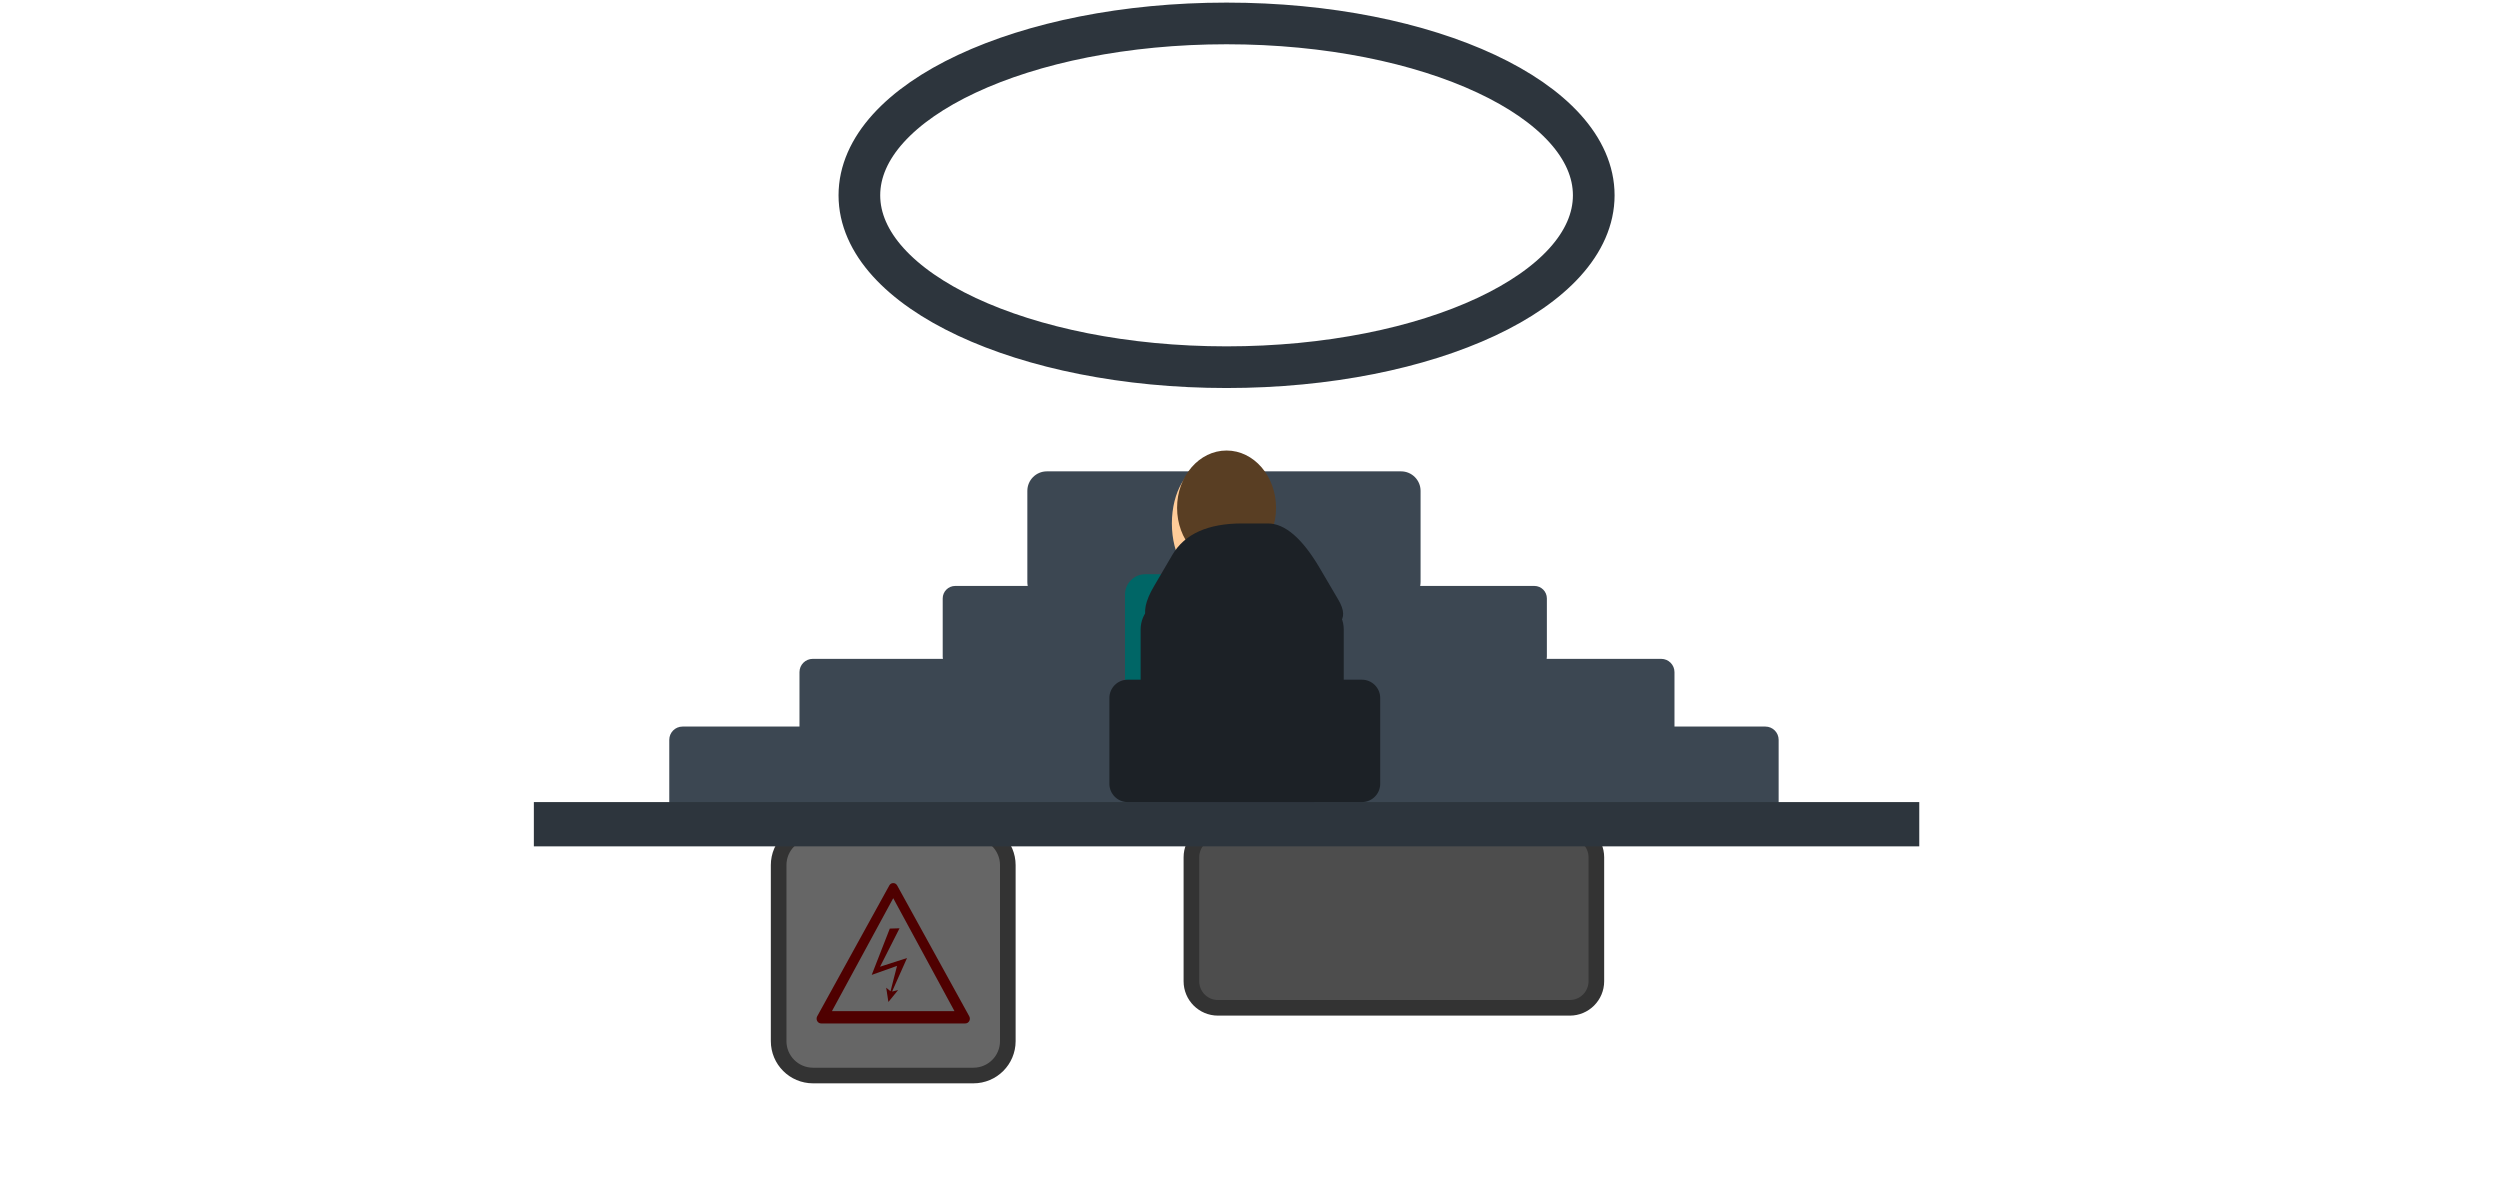
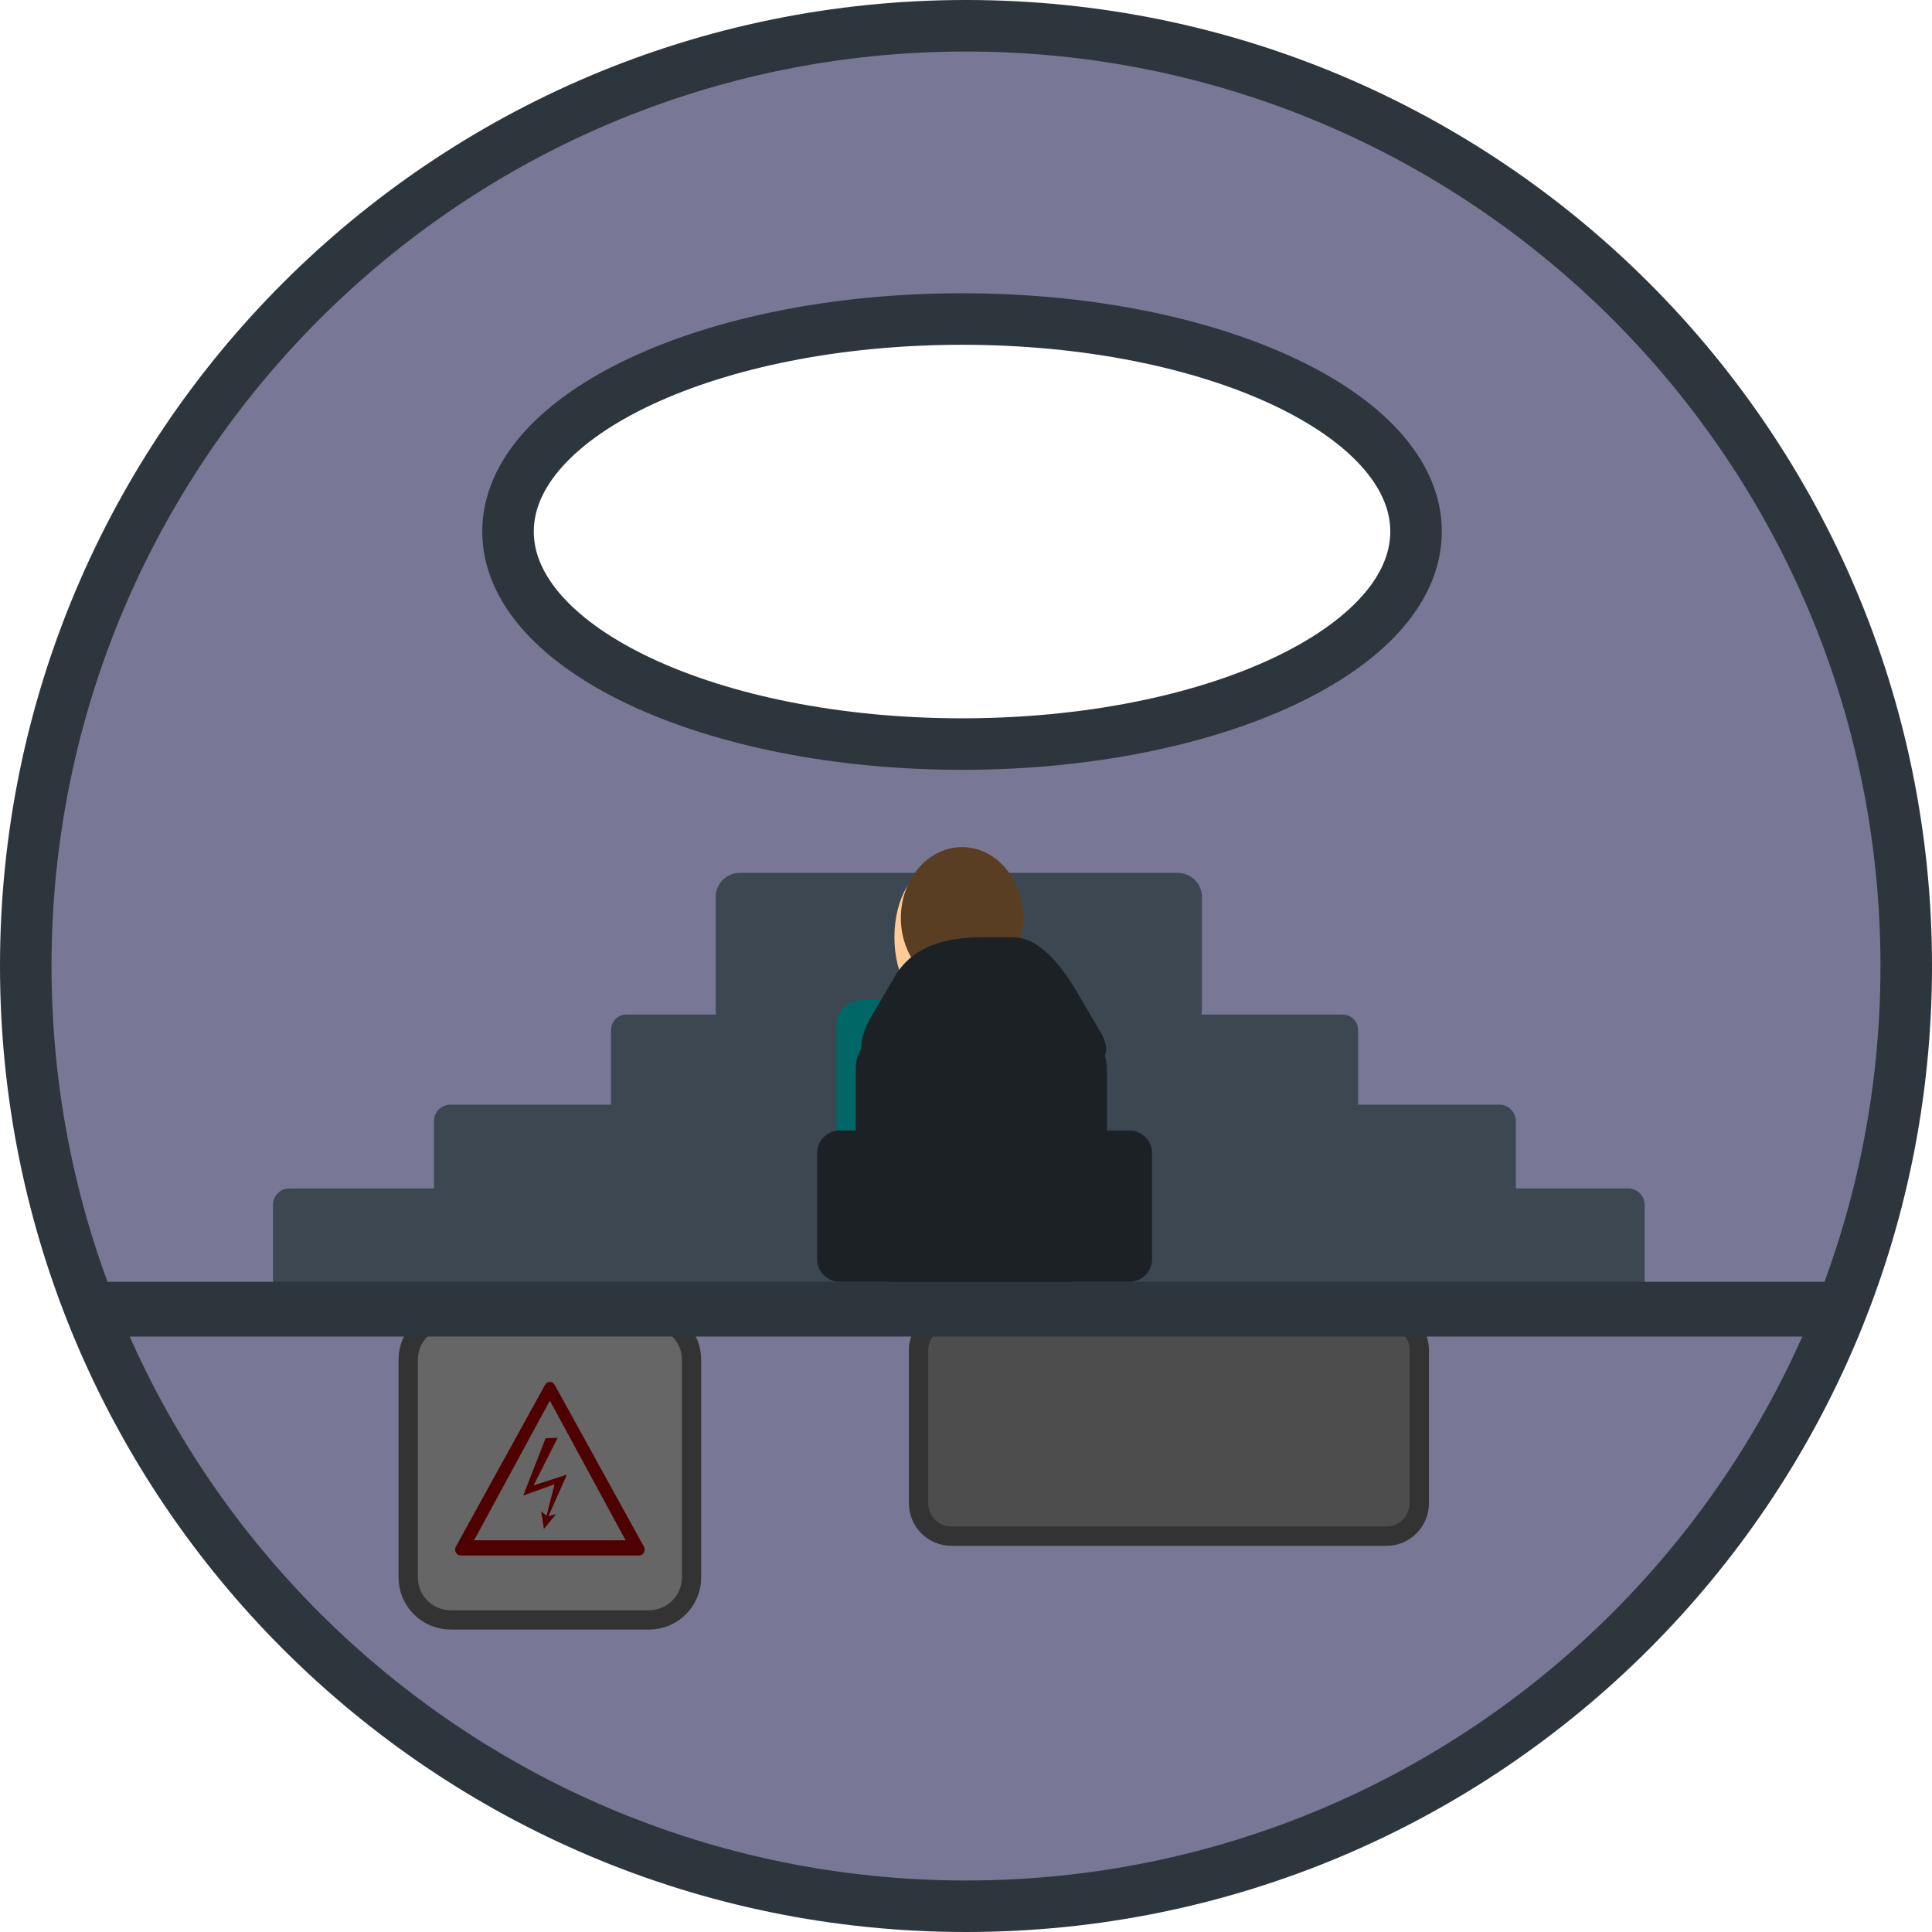
- <svg xmlns="http://www.w3.org/2000/svg" version="1.1" width="480px" height="229px" viewBox="-0.5 -0.5 480 229" content="&lt;mxfile host=&quot;Electron&quot; modified=&quot;2023-09-20T23:10:12.251Z&quot; agent=&quot;Mozilla/5.0 (Windows NT 10.0; Win64; x64) AppleWebKit/537.36 (KHTML, like Gecko) draw.io/21.6.1 Chrome/112.0.561.204 Electron/24.6.1 Safari/537.36&quot; etag=&quot;XPU6zinB8-WYmDQba_f5&quot; version=&quot;21.6.1&quot; type=&quot;device&quot;&gt;&#10;  &lt;diagram name=&quot;Page-1&quot; id=&quot;YkJ-VEs5GkpDH7er21Qx&quot;&gt;&#10;    &lt;mxGraphModel dx=&quot;2006&quot; dy=&quot;1163&quot; grid=&quot;1&quot; gridSize=&quot;10&quot; guides=&quot;0&quot; tooltips=&quot;1&quot; connect=&quot;1&quot; arrows=&quot;1&quot; fold=&quot;1&quot; page=&quot;1&quot; pageScale=&quot;1&quot; pageWidth=&quot;1169&quot; pageHeight=&quot;827&quot; background=&quot;none&quot; math=&quot;0&quot; shadow=&quot;0&quot;&gt;&#10;      &lt;root&gt;&#10;        &lt;mxCell id=&quot;0&quot; /&gt;&#10;        &lt;mxCell id=&quot;1&quot; parent=&quot;0&quot; /&gt;&#10;        &lt;mxCell id=&quot;ZbHjnFFa51J2TaqhgyNv-6&quot; value=&quot;&quot; style=&quot;rounded=0;whiteSpace=wrap;html=1;fillColor=#2D353D;fontColor=#ffffff;strokeColor=none;&quot; parent=&quot;1&quot; vertex=&quot;1&quot;&gt;&#10;          &lt;mxGeometry x=&quot;4&quot; y=&quot;225&quot; width=&quot;478&quot; height=&quot;15&quot; as=&quot;geometry&quot; /&gt;&#10;        &lt;/mxCell&gt;&#10;        &lt;mxCell id=&quot;ZbHjnFFa51J2TaqhgyNv-5&quot; value=&quot;&quot; style=&quot;rounded=0;whiteSpace=wrap;html=1;fillColor=#2D353D;fontColor=#ffffff;strokeColor=none;&quot; parent=&quot;1&quot; vertex=&quot;1&quot;&gt;&#10;          &lt;mxGeometry x=&quot;2&quot; y=&quot;250&quot; width=&quot;480&quot; height=&quot;15&quot; as=&quot;geometry&quot; /&gt;&#10;        &lt;/mxCell&gt;&#10;        &lt;mxCell id=&quot;ZbHjnFFa51J2TaqhgyNv-35&quot; value=&quot;&quot; style=&quot;rounded=1;whiteSpace=wrap;html=1;strokeColor=none;fillColor=#3C4752;&quot; parent=&quot;1&quot; vertex=&quot;1&quot;&gt;&#10;          &lt;mxGeometry x=&quot;155&quot; y=&quot;162&quot; width=&quot;168&quot; height=&quot;17&quot; as=&quot;geometry&quot; /&gt;&#10;        &lt;/mxCell&gt;&#10;        &lt;mxCell id=&quot;ZbHjnFFa51J2TaqhgyNv-8&quot; value=&quot;&quot; style=&quot;ellipse;whiteSpace=wrap;html=1;strokeWidth=8;strokeColor=#2D353D;fillColor=none;&quot; parent=&quot;1&quot; vertex=&quot;1&quot;&gt;&#10;          &lt;mxGeometry x=&quot;166.5&quot; y=&quot;40&quot; width=&quot;141&quot; height=&quot;66&quot; as=&quot;geometry&quot; /&gt;&#10;        &lt;/mxCell&gt;&#10;        &lt;mxCell id=&quot;ZbHjnFFa51J2TaqhgyNv-54&quot; value=&quot;&quot; style=&quot;rounded=1;whiteSpace=wrap;html=1;strokeColor=#333333;fillColor=#666666;strokeWidth=3;&quot; parent=&quot;1&quot; vertex=&quot;1&quot;&gt;&#10;          &lt;mxGeometry x=&quot;151&quot; y=&quot;195&quot; width=&quot;44&quot; height=&quot;47&quot; as=&quot;geometry&quot; /&gt;&#10;        &lt;/mxCell&gt;&#10;        &lt;mxCell id=&quot;ZbHjnFFa51J2TaqhgyNv-55&quot; value=&quot;&quot; style=&quot;rounded=1;whiteSpace=wrap;html=1;strokeColor=#333333;fillColor=#4D4D4D;strokeWidth=3;&quot; parent=&quot;1&quot; vertex=&quot;1&quot;&gt;&#10;          &lt;mxGeometry x=&quot;230.25&quot; y=&quot;195&quot; width=&quot;77.75&quot; height=&quot;34&quot; as=&quot;geometry&quot; /&gt;&#10;        &lt;/mxCell&gt;&#10;        &lt;mxCell id=&quot;ZbHjnFFa51J2TaqhgyNv-51&quot; value=&quot;&quot; style=&quot;rounded=1;whiteSpace=wrap;html=1;strokeColor=none;fillColor=#3C4752;&quot; parent=&quot;1&quot; vertex=&quot;1&quot;&gt;&#10;          &lt;mxGeometry x=&quot;130&quot; y=&quot;175&quot; width=&quot;213&quot; height=&quot;17&quot; as=&quot;geometry&quot; /&gt;&#10;        &lt;/mxCell&gt;&#10;        &lt;mxCell id=&quot;ZbHjnFFa51J2TaqhgyNv-10&quot; value=&quot;&quot; style=&quot;rounded=0;whiteSpace=wrap;html=1;fillColor=#2D353D;fontColor=#ffffff;strokeColor=none;&quot; parent=&quot;1&quot; vertex=&quot;1&quot;&gt;&#10;          &lt;mxGeometry x=&quot;104&quot; y=&quot;189.5&quot; width=&quot;266&quot; height=&quot;8.5&quot; as=&quot;geometry&quot; /&gt;&#10;        &lt;/mxCell&gt;&#10;        &lt;mxCell id=&quot;ZbHjnFFa51J2TaqhgyNv-17&quot; value=&quot;&quot; style=&quot;shape=mxgraph.signs.safety.high_voltage_3;html=1;pointerEvents=1;fillColor=#4F0000;strokeColor=none;verticalLabelPosition=bottom;verticalAlign=top;align=center;sketch=0;&quot; parent=&quot;1&quot; vertex=&quot;1&quot;&gt;&#10;          &lt;mxGeometry x=&quot;158.25&quot; y=&quot;205&quot; width=&quot;29.5&quot; height=&quot;27&quot; as=&quot;geometry&quot; /&gt;&#10;        &lt;/mxCell&gt;&#10;        &lt;mxCell id=&quot;ZbHjnFFa51J2TaqhgyNv-36&quot; value=&quot;&quot; style=&quot;rounded=1;whiteSpace=wrap;html=1;strokeColor=none;fillColor=#3C4752;&quot; parent=&quot;1&quot; vertex=&quot;1&quot;&gt;&#10;          &lt;mxGeometry x=&quot;182.5&quot; y=&quot;148&quot; width=&quot;116&quot; height=&quot;16&quot; as=&quot;geometry&quot; /&gt;&#10;        &lt;/mxCell&gt;&#10;        &lt;mxCell id=&quot;ZbHjnFFa51J2TaqhgyNv-53&quot; value=&quot;&quot; style=&quot;rounded=1;whiteSpace=wrap;html=1;strokeColor=none;fillColor=#3C4752;&quot; parent=&quot;1&quot; vertex=&quot;1&quot;&gt;&#10;          &lt;mxGeometry x=&quot;198.75&quot; y=&quot;126&quot; width=&quot;75.5&quot; height=&quot;25&quot; as=&quot;geometry&quot; /&gt;&#10;        &lt;/mxCell&gt;&#10;        &lt;mxCell id=&quot;ZbHjnFFa51J2TaqhgyNv-49&quot; value=&quot;&quot; style=&quot;group&quot; parent=&quot;1&quot; vertex=&quot;1&quot; connectable=&quot;0&quot;&gt;&#10;          &lt;mxGeometry x=&quot;214.5&quot; y=&quot;122&quot; width=&quot;90.5&quot; height=&quot;67.5&quot; as=&quot;geometry&quot; /&gt;&#10;        &lt;/mxCell&gt;&#10;        &lt;mxCell id=&quot;ZbHjnFFa51J2TaqhgyNv-48&quot; value=&quot;&quot; style=&quot;group&quot; parent=&quot;ZbHjnFFa51J2TaqhgyNv-49&quot; vertex=&quot;1&quot; connectable=&quot;0&quot;&gt;&#10;          &lt;mxGeometry x=&quot;1&quot; width=&quot;89.5&quot; height=&quot;57.75&quot; as=&quot;geometry&quot; /&gt;&#10;        &lt;/mxCell&gt;&#10;        &lt;mxCell id=&quot;ZbHjnFFa51J2TaqhgyNv-43&quot; value=&quot;&quot; style=&quot;ellipse;whiteSpace=wrap;html=1;strokeColor=none;fillColor=#FFCC99;container=0;&quot; parent=&quot;ZbHjnFFa51J2TaqhgyNv-48&quot; vertex=&quot;1&quot;&gt;&#10;          &lt;mxGeometry x=&quot;11&quot; y=&quot;3&quot; width=&quot;13&quot; height=&quot;22&quot; as=&quot;geometry&quot; /&gt;&#10;        &lt;/mxCell&gt;&#10;        &lt;mxCell id=&quot;ZbHjnFFa51J2TaqhgyNv-44&quot; value=&quot;&quot; style=&quot;rounded=1;whiteSpace=wrap;html=1;fillColor=#006666;fontColor=#ffffff;strokeColor=none;container=0;&quot; parent=&quot;ZbHjnFFa51J2TaqhgyNv-48&quot; vertex=&quot;1&quot;&gt;&#10;          &lt;mxGeometry x=&quot;2&quot; y=&quot;23.75&quot; width=&quot;26&quot; height=&quot;34&quot; as=&quot;geometry&quot; /&gt;&#10;        &lt;/mxCell&gt;&#10;        &lt;mxCell id=&quot;ZbHjnFFa51J2TaqhgyNv-42&quot; value=&quot;&quot; style=&quot;ellipse;whiteSpace=wrap;html=1;strokeColor=none;fillColor=#593E23;&quot; parent=&quot;ZbHjnFFa51J2TaqhgyNv-48&quot; vertex=&quot;1&quot;&gt;&#10;          &lt;mxGeometry x=&quot;12&quot; width=&quot;19&quot; height=&quot;22&quot; as=&quot;geometry&quot; /&gt;&#10;        &lt;/mxCell&gt;&#10;        &lt;mxCell id=&quot;ZbHjnFFa51J2TaqhgyNv-34&quot; value=&quot;&quot; style=&quot;rounded=1;whiteSpace=wrap;html=1;strokeColor=none;fillColor=#1C2126;&quot; parent=&quot;ZbHjnFFa51J2TaqhgyNv-49&quot; vertex=&quot;1&quot;&gt;&#10;          &lt;mxGeometry x=&quot;6&quot; y=&quot;28.5&quot; width=&quot;39&quot; height=&quot;39&quot; as=&quot;geometry&quot; /&gt;&#10;        &lt;/mxCell&gt;&#10;        &lt;mxCell id=&quot;ZbHjnFFa51J2TaqhgyNv-37&quot; value=&quot;&quot; style=&quot;shape=trapezoid;perimeter=trapezoidPerimeter;whiteSpace=wrap;html=1;fixedSize=1;strokeColor=none;fillColor=#1C2126;size=12.143;rounded=1;&quot; parent=&quot;ZbHjnFFa51J2TaqhgyNv-49&quot; vertex=&quot;1&quot;&gt;&#10;          &lt;mxGeometry x=&quot;3.5&quot; y=&quot;14&quot; width=&quot;44&quot; height=&quot;20.67&quot; as=&quot;geometry&quot; /&gt;&#10;        &lt;/mxCell&gt;&#10;        &lt;mxCell id=&quot;ZbHjnFFa51J2TaqhgyNv-40&quot; value=&quot;&quot; style=&quot;rounded=1;whiteSpace=wrap;html=1;strokeColor=none;fillColor=#1C2126;&quot; parent=&quot;ZbHjnFFa51J2TaqhgyNv-49&quot; vertex=&quot;1&quot;&gt;&#10;          &lt;mxGeometry y=&quot;44&quot; width=&quot;52&quot; height=&quot;23.5&quot; as=&quot;geometry&quot; /&gt;&#10;        &lt;/mxCell&gt;&#10;      &lt;/root&gt;&#10;    &lt;/mxGraphModel&gt;&#10;  &lt;/diagram&gt;&#10;&lt;/mxfile&gt;&#10;" id="svg13">
-   <defs id="defs1" />
-   <g id="g13">
+ <svg xmlns="http://www.w3.org/2000/svg" version="1.1" width="300" height="300" viewBox="-0.5 -0.5 300 300" content="&lt;mxfile host=&quot;Electron&quot; modified=&quot;2023-09-20T23:10:12.251Z&quot; agent=&quot;Mozilla/5.0 (Windows NT 10.0; Win64; x64) AppleWebKit/537.36 (KHTML, like Gecko) draw.io/21.6.1 Chrome/112.0.561.204 Electron/24.6.1 Safari/537.36&quot; etag=&quot;XPU6zinB8-WYmDQba_f5&quot; version=&quot;21.6.1&quot; type=&quot;device&quot;&gt;&#10;  &lt;diagram name=&quot;Page-1&quot; id=&quot;YkJ-VEs5GkpDH7er21Qx&quot;&gt;&#10;    &lt;mxGraphModel dx=&quot;2006&quot; dy=&quot;1163&quot; grid=&quot;1&quot; gridSize=&quot;10&quot; guides=&quot;0&quot; tooltips=&quot;1&quot; connect=&quot;1&quot; arrows=&quot;1&quot; fold=&quot;1&quot; page=&quot;1&quot; pageScale=&quot;1&quot; pageWidth=&quot;1169&quot; pageHeight=&quot;827&quot; background=&quot;none&quot; math=&quot;0&quot; shadow=&quot;0&quot;&gt;&#10;      &lt;root&gt;&#10;        &lt;mxCell id=&quot;0&quot; /&gt;&#10;        &lt;mxCell id=&quot;1&quot; parent=&quot;0&quot; /&gt;&#10;        &lt;mxCell id=&quot;ZbHjnFFa51J2TaqhgyNv-6&quot; value=&quot;&quot; style=&quot;rounded=0;whiteSpace=wrap;html=1;fillColor=#2D353D;fontColor=#ffffff;strokeColor=none;&quot; parent=&quot;1&quot; vertex=&quot;1&quot;&gt;&#10;          &lt;mxGeometry x=&quot;4&quot; y=&quot;225&quot; width=&quot;478&quot; height=&quot;15&quot; as=&quot;geometry&quot; /&gt;&#10;        &lt;/mxCell&gt;&#10;        &lt;mxCell id=&quot;ZbHjnFFa51J2TaqhgyNv-5&quot; value=&quot;&quot; style=&quot;rounded=0;whiteSpace=wrap;html=1;fillColor=#2D353D;fontColor=#ffffff;strokeColor=none;&quot; parent=&quot;1&quot; vertex=&quot;1&quot;&gt;&#10;          &lt;mxGeometry x=&quot;2&quot; y=&quot;250&quot; width=&quot;480&quot; height=&quot;15&quot; as=&quot;geometry&quot; /&gt;&#10;        &lt;/mxCell&gt;&#10;        &lt;mxCell id=&quot;ZbHjnFFa51J2TaqhgyNv-35&quot; value=&quot;&quot; style=&quot;rounded=1;whiteSpace=wrap;html=1;strokeColor=none;fillColor=#3C4752;&quot; parent=&quot;1&quot; vertex=&quot;1&quot;&gt;&#10;          &lt;mxGeometry x=&quot;155&quot; y=&quot;162&quot; width=&quot;168&quot; height=&quot;17&quot; as=&quot;geometry&quot; /&gt;&#10;        &lt;/mxCell&gt;&#10;        &lt;mxCell id=&quot;ZbHjnFFa51J2TaqhgyNv-8&quot; value=&quot;&quot; style=&quot;ellipse;whiteSpace=wrap;html=1;strokeWidth=8;strokeColor=#2D353D;fillColor=none;&quot; parent=&quot;1&quot; vertex=&quot;1&quot;&gt;&#10;          &lt;mxGeometry x=&quot;166.5&quot; y=&quot;40&quot; width=&quot;141&quot; height=&quot;66&quot; as=&quot;geometry&quot; /&gt;&#10;        &lt;/mxCell&gt;&#10;        &lt;mxCell id=&quot;ZbHjnFFa51J2TaqhgyNv-54&quot; value=&quot;&quot; style=&quot;rounded=1;whiteSpace=wrap;html=1;strokeColor=#333333;fillColor=#666666;strokeWidth=3;&quot; parent=&quot;1&quot; vertex=&quot;1&quot;&gt;&#10;          &lt;mxGeometry x=&quot;151&quot; y=&quot;195&quot; width=&quot;44&quot; height=&quot;47&quot; as=&quot;geometry&quot; /&gt;&#10;        &lt;/mxCell&gt;&#10;        &lt;mxCell id=&quot;ZbHjnFFa51J2TaqhgyNv-55&quot; value=&quot;&quot; style=&quot;rounded=1;whiteSpace=wrap;html=1;strokeColor=#333333;fillColor=#4D4D4D;strokeWidth=3;&quot; parent=&quot;1&quot; vertex=&quot;1&quot;&gt;&#10;          &lt;mxGeometry x=&quot;230.25&quot; y=&quot;195&quot; width=&quot;77.75&quot; height=&quot;34&quot; as=&quot;geometry&quot; /&gt;&#10;        &lt;/mxCell&gt;&#10;        &lt;mxCell id=&quot;ZbHjnFFa51J2TaqhgyNv-51&quot; value=&quot;&quot; style=&quot;rounded=1;whiteSpace=wrap;html=1;strokeColor=none;fillColor=#3C4752;&quot; parent=&quot;1&quot; vertex=&quot;1&quot;&gt;&#10;          &lt;mxGeometry x=&quot;130&quot; y=&quot;175&quot; width=&quot;213&quot; height=&quot;17&quot; as=&quot;geometry&quot; /&gt;&#10;        &lt;/mxCell&gt;&#10;        &lt;mxCell id=&quot;ZbHjnFFa51J2TaqhgyNv-10&quot; value=&quot;&quot; style=&quot;rounded=0;whiteSpace=wrap;html=1;fillColor=#2D353D;fontColor=#ffffff;strokeColor=none;&quot; parent=&quot;1&quot; vertex=&quot;1&quot;&gt;&#10;          &lt;mxGeometry x=&quot;104&quot; y=&quot;189.5&quot; width=&quot;266&quot; height=&quot;8.5&quot; as=&quot;geometry&quot; /&gt;&#10;        &lt;/mxCell&gt;&#10;        &lt;mxCell id=&quot;ZbHjnFFa51J2TaqhgyNv-17&quot; value=&quot;&quot; style=&quot;shape=mxgraph.signs.safety.high_voltage_3;html=1;pointerEvents=1;fillColor=#4F0000;strokeColor=none;verticalLabelPosition=bottom;verticalAlign=top;align=center;sketch=0;&quot; parent=&quot;1&quot; vertex=&quot;1&quot;&gt;&#10;          &lt;mxGeometry x=&quot;158.25&quot; y=&quot;205&quot; width=&quot;29.5&quot; height=&quot;27&quot; as=&quot;geometry&quot; /&gt;&#10;        &lt;/mxCell&gt;&#10;        &lt;mxCell id=&quot;ZbHjnFFa51J2TaqhgyNv-36&quot; value=&quot;&quot; style=&quot;rounded=1;whiteSpace=wrap;html=1;strokeColor=none;fillColor=#3C4752;&quot; parent=&quot;1&quot; vertex=&quot;1&quot;&gt;&#10;          &lt;mxGeometry x=&quot;182.5&quot; y=&quot;148&quot; width=&quot;116&quot; height=&quot;16&quot; as=&quot;geometry&quot; /&gt;&#10;        &lt;/mxCell&gt;&#10;        &lt;mxCell id=&quot;ZbHjnFFa51J2TaqhgyNv-53&quot; value=&quot;&quot; style=&quot;rounded=1;whiteSpace=wrap;html=1;strokeColor=none;fillColor=#3C4752;&quot; parent=&quot;1&quot; vertex=&quot;1&quot;&gt;&#10;          &lt;mxGeometry x=&quot;198.75&quot; y=&quot;126&quot; width=&quot;75.5&quot; height=&quot;25&quot; as=&quot;geometry&quot; /&gt;&#10;        &lt;/mxCell&gt;&#10;        &lt;mxCell id=&quot;ZbHjnFFa51J2TaqhgyNv-49&quot; value=&quot;&quot; style=&quot;group&quot; parent=&quot;1&quot; vertex=&quot;1&quot; connectable=&quot;0&quot;&gt;&#10;          &lt;mxGeometry x=&quot;214.5&quot; y=&quot;122&quot; width=&quot;90.5&quot; height=&quot;67.5&quot; as=&quot;geometry&quot; /&gt;&#10;        &lt;/mxCell&gt;&#10;        &lt;mxCell id=&quot;ZbHjnFFa51J2TaqhgyNv-48&quot; value=&quot;&quot; style=&quot;group&quot; parent=&quot;ZbHjnFFa51J2TaqhgyNv-49&quot; vertex=&quot;1&quot; connectable=&quot;0&quot;&gt;&#10;          &lt;mxGeometry x=&quot;1&quot; width=&quot;89.5&quot; height=&quot;57.75&quot; as=&quot;geometry&quot; /&gt;&#10;        &lt;/mxCell&gt;&#10;        &lt;mxCell id=&quot;ZbHjnFFa51J2TaqhgyNv-43&quot; value=&quot;&quot; style=&quot;ellipse;whiteSpace=wrap;html=1;strokeColor=none;fillColor=#FFCC99;container=0;&quot; parent=&quot;ZbHjnFFa51J2TaqhgyNv-48&quot; vertex=&quot;1&quot;&gt;&#10;          &lt;mxGeometry x=&quot;11&quot; y=&quot;3&quot; width=&quot;13&quot; height=&quot;22&quot; as=&quot;geometry&quot; /&gt;&#10;        &lt;/mxCell&gt;&#10;        &lt;mxCell id=&quot;ZbHjnFFa51J2TaqhgyNv-44&quot; value=&quot;&quot; style=&quot;rounded=1;whiteSpace=wrap;html=1;fillColor=#006666;fontColor=#ffffff;strokeColor=none;container=0;&quot; parent=&quot;ZbHjnFFa51J2TaqhgyNv-48&quot; vertex=&quot;1&quot;&gt;&#10;          &lt;mxGeometry x=&quot;2&quot; y=&quot;23.75&quot; width=&quot;26&quot; height=&quot;34&quot; as=&quot;geometry&quot; /&gt;&#10;        &lt;/mxCell&gt;&#10;        &lt;mxCell id=&quot;ZbHjnFFa51J2TaqhgyNv-42&quot; value=&quot;&quot; style=&quot;ellipse;whiteSpace=wrap;html=1;strokeColor=none;fillColor=#593E23;&quot; parent=&quot;ZbHjnFFa51J2TaqhgyNv-48&quot; vertex=&quot;1&quot;&gt;&#10;          &lt;mxGeometry x=&quot;12&quot; width=&quot;19&quot; height=&quot;22&quot; as=&quot;geometry&quot; /&gt;&#10;        &lt;/mxCell&gt;&#10;        &lt;mxCell id=&quot;ZbHjnFFa51J2TaqhgyNv-34&quot; value=&quot;&quot; style=&quot;rounded=1;whiteSpace=wrap;html=1;strokeColor=none;fillColor=#1C2126;&quot; parent=&quot;ZbHjnFFa51J2TaqhgyNv-49&quot; vertex=&quot;1&quot;&gt;&#10;          &lt;mxGeometry x=&quot;6&quot; y=&quot;28.5&quot; width=&quot;39&quot; height=&quot;39&quot; as=&quot;geometry&quot; /&gt;&#10;        &lt;/mxCell&gt;&#10;        &lt;mxCell id=&quot;ZbHjnFFa51J2TaqhgyNv-37&quot; value=&quot;&quot; style=&quot;shape=trapezoid;perimeter=trapezoidPerimeter;whiteSpace=wrap;html=1;fixedSize=1;strokeColor=none;fillColor=#1C2126;size=12.143;rounded=1;&quot; parent=&quot;ZbHjnFFa51J2TaqhgyNv-49&quot; vertex=&quot;1&quot;&gt;&#10;          &lt;mxGeometry x=&quot;3.5&quot; y=&quot;14&quot; width=&quot;44&quot; height=&quot;20.67&quot; as=&quot;geometry&quot; /&gt;&#10;        &lt;/mxCell&gt;&#10;        &lt;mxCell id=&quot;ZbHjnFFa51J2TaqhgyNv-40&quot; value=&quot;&quot; style=&quot;rounded=1;whiteSpace=wrap;html=1;strokeColor=none;fillColor=#1C2126;&quot; parent=&quot;ZbHjnFFa51J2TaqhgyNv-49&quot; vertex=&quot;1&quot;&gt;&#10;          &lt;mxGeometry y=&quot;44&quot; width=&quot;52&quot; height=&quot;23.5&quot; as=&quot;geometry&quot; /&gt;&#10;        &lt;/mxCell&gt;&#10;      &lt;/root&gt;&#10;    &lt;/mxGraphModel&gt;&#10;  &lt;/diagram&gt;&#10;&lt;/mxfile&gt;&#10;" id="svg13">
+   <defs id="defs1">
+     <clipPath clipPathUnits="userSpaceOnUse" id="clipPath4">
+       <ellipse cx="235" cy="37" rx="70.5" ry="33" fill="none" stroke="#2d353d" stroke-width="8" pointer-events="all" id="ellipse4" style="display:none;fill:#000000;fill-opacity:1;stroke-width:0;stroke-dasharray:none" d="m 305.5,37 a 70.5,33 0 0 1 -70.5,33 70.5,33 0 0 1 -70.5,-33 A 70.5,33 0 0 1 235,4 70.5,33 0 0 1 305.5,37 Z" />
+       <path id="lpe_path-effect4" style="fill:#000000;fill-opacity:1;stroke-width:0;stroke-dasharray:none" class="powerclip" d="M 80.616,-50.538 H 390.616 V 259.462 H 80.616 Z M 305.5,37 A 70.5,33 0 0 0 235,4 70.5,33 0 0 0 164.5,37 a 70.5,33 0 0 0 70.5,33 70.5,33 0 0 0 70.5,-33 z" />
+     </clipPath>
+   </defs>
+   <g id="g13" transform="translate(-86.11595,45.0376)">
+     <path fill="none" stroke="#2d353d" stroke-width="8" pointer-events="all" id="ellipse1" style="fill:#787896;fill-opacity:1" clip-path="url(#clipPath4)" d="m 381.616,104.462 a 146,146 0 0 1 -146,146 146,146 0 0 1 -146,-146 146,146 0 0 1 146,-146 146,146 0 0 1 146,146 z" />
    <rect x="153" y="126" width="168" height="17" rx="2.55" ry="2.55" fill="#3c4752" stroke="none" pointer-events="all" id="rect3" />
    <ellipse cx="235" cy="37" rx="70.5" ry="33" fill="none" stroke="#2d353d" stroke-width="8" pointer-events="all" id="ellipse3" />
    <rect x="149" y="159" width="44" height="47" rx="6.6" ry="6.6" fill="#666666" stroke="#333333" stroke-width="3" pointer-events="all" id="rect4" />
    <rect x="228.25" y="159" width="77.75" height="34" rx="5.1" ry="5.1" fill="#4d4d4d" stroke="#333333" stroke-width="3" pointer-events="all" id="rect5" />
    <rect x="128" y="139" width="213" height="17" rx="2.55" ry="2.55" fill="#3c4752" stroke="none" pointer-events="all" id="rect6" />
-     <rect x="102" y="153.5" width="266" height="8.5" fill="#2d353d" stroke="none" pointer-events="all" id="rect7" />
+     <rect x="99.301" y="153.5" width="271.734" height="8.5" fill="#2d353d" stroke="none" pointer-events="all" id="rect7" style="stroke-width:1" />
    <rect x="156.25" y="169" width="29.5" height="27" fill="none" stroke="none" pointer-events="all" id="rect8" />
-     <path d="M 170.34 177.79 L 166.87 186.68 L 171.73 184.95 L 170.48 189.82 L 169.65 189.14 L 170.07 191.88 L 171.94 189.59 L 170.78 189.88 L 173.65 183.44 L 168.47 185.11 L 172.21 177.73 Z M 170.87 169.06 C 170.61 169.1 170.38 169.27 170.25 169.5 L 156.4 194.63 C 156.25 194.91 156.25 195.27 156.4 195.54 C 156.56 195.82 156.84 196 157.15 196 L 184.85 196 C 185.16 196 185.45 195.82 185.6 195.54 C 185.75 195.27 185.75 194.91 185.6 194.63 L 171.75 169.5 C 171.58 169.18 171.23 169 170.87 169.06 Z M 171 171.95 L 182.76 193.64 L 159.23 193.64 L 171 171.95 Z" fill="#4f0000" stroke="none" pointer-events="all" id="path8" />
+     <path d="m 170.34,177.79 -3.47,8.89 4.86,-1.73 -1.25,4.87 -0.83,-0.68 0.42,2.74 1.87,-2.29 -1.16,0.29 2.87,-6.44 -5.18,1.67 3.74,-7.38 z m 0.53,-8.73 c -0.26,0.04 -0.49,0.21 -0.62,0.44 l -13.85,25.13 c -0.15,0.28 -0.15,0.64 0,0.91 0.16,0.28 0.44,0.46 0.75,0.46 h 27.7 c 0.31,0 0.6,-0.18 0.75,-0.46 0.15,-0.27 0.15,-0.63 0,-0.91 L 171.75,169.5 c -0.17,-0.32 -0.52,-0.5 -0.88,-0.44 z m 0.13,2.89 11.76,21.69 h -23.53 z" fill="#4f0000" stroke="none" pointer-events="all" id="path8" />
    <rect x="180.5" y="112" width="116" height="16" rx="2.4" ry="2.4" fill="#3c4752" stroke="none" pointer-events="all" id="rect9" />
    <rect x="196.75" y="90" width="75.5" height="25" rx="3.75" ry="3.75" fill="#3c4752" stroke="none" pointer-events="all" id="rect10" />
    <ellipse cx="231" cy="100" rx="6.5" ry="11" fill="#ffcc99" stroke="none" pointer-events="none" id="ellipse10" />
    <rect x="215.5" y="109.75" width="26" height="34" rx="3.9" ry="3.9" fill="#006666" stroke="none" pointer-events="none" id="rect11" />
    <ellipse cx="235" cy="97" rx="9.5" ry="11" fill="#593e23" stroke="none" pointer-events="none" id="ellipse11" />
    <rect x="218.5" y="114.5" width="39" height="39" rx="5.85" ry="5.85" fill="#1c2126" stroke="none" pointer-events="none" id="rect12" />
-     <path d="M 238 120.67 L 226 120.67 Q 216 120.67 221.07 112.05 L 224.6 106.02 Q 228.14 100 238 100 L 242.93 100 Q 247.86 100 252.92 108.62 L 256.46 114.65 Q 260 120.67 250 120.67 Z" fill="#1c2126" stroke="none" pointer-events="none" id="path12" />
+     <path d="m 238,120.67 h -12 q -10,0 -4.93,-8.62 l 3.53,-6.03 Q 228.14,100 238,100 h 4.93 q 4.93,0 9.99,8.62 l 3.54,6.03 q 3.54,6.02 -6.46,6.02 z" fill="#1c2126" stroke="none" pointer-events="none" id="path12" />
    <rect x="212.5" y="130" width="52" height="23.5" rx="3.52" ry="3.52" fill="#1c2126" stroke="none" pointer-events="none" id="rect13" />
  </g>
</svg>
